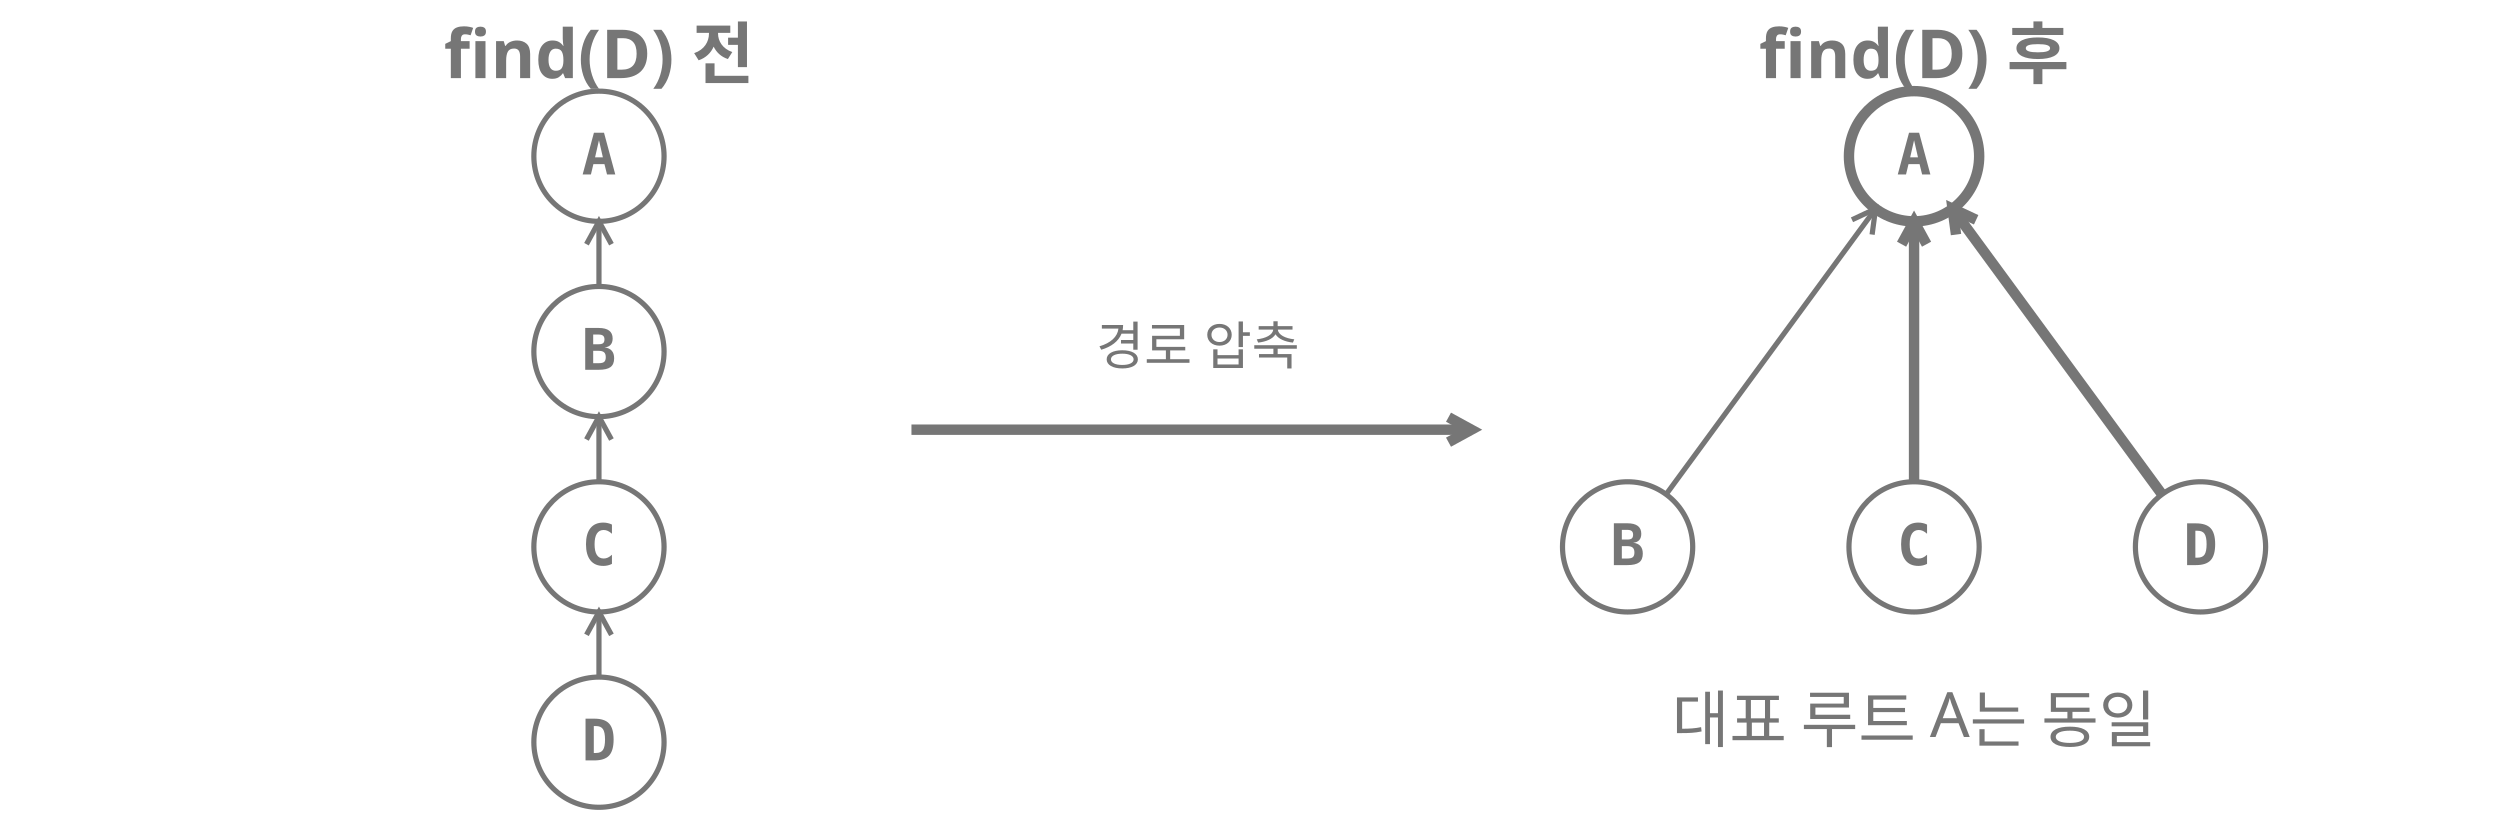
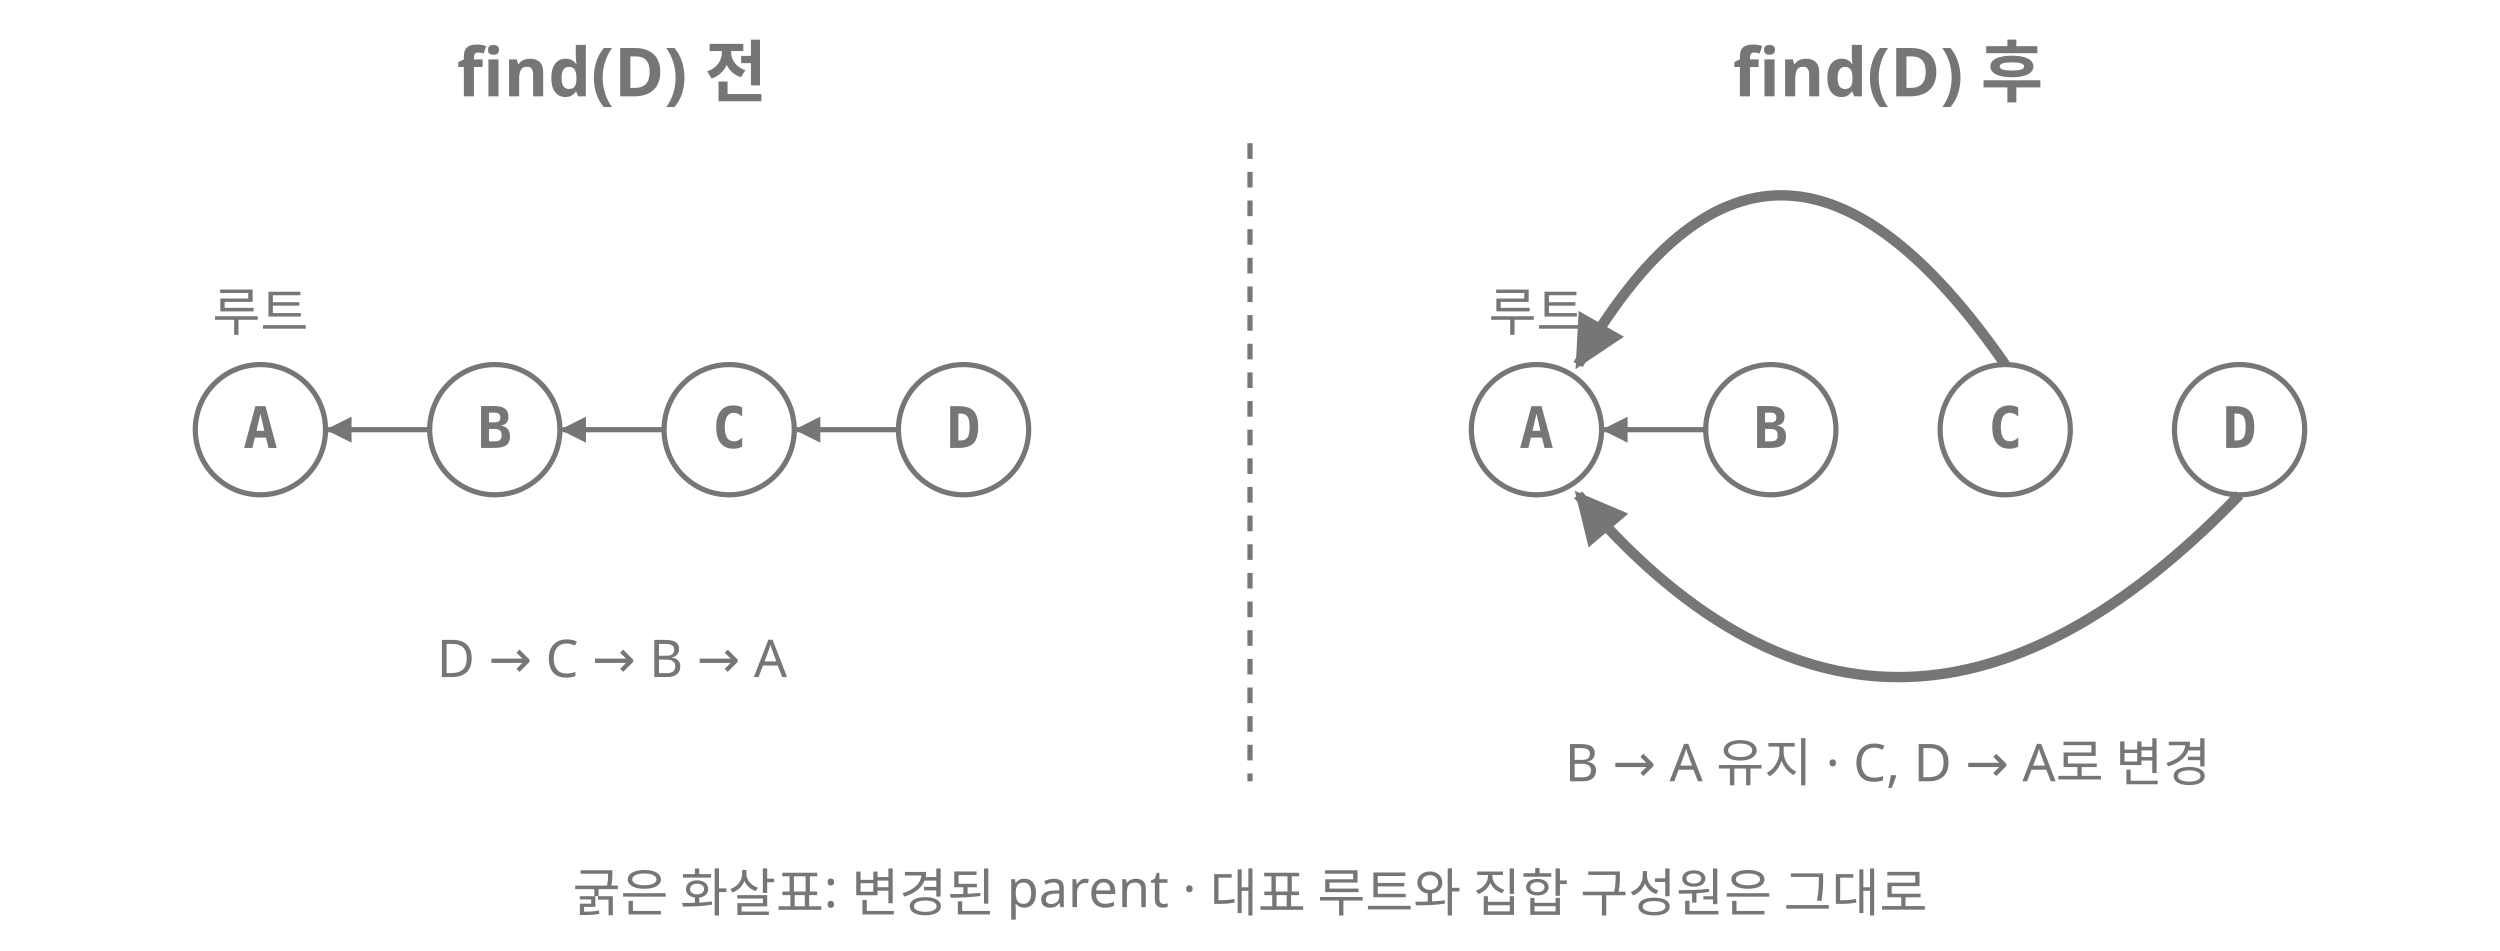
- <svg xmlns="http://www.w3.org/2000/svg" viewBox="0 0 960 320" role="img" aria-labelledby="dsu-path-compression-title dsu-path-compression-desc">
+ <svg xmlns="http://www.w3.org/2000/svg" viewBox="0 0 960 365" role="img" aria-labelledby="dsu-path-compression-title dsu-path-compression-desc">
  <style>.t{font:500 24px system-ui,sans-serif;fill:#767676}.s{font:400 20px system-ui,sans-serif;fill:#767676}.m{font:600 22px ui-monospace,Consolas,monospace;fill:#767676}.h{font:700 26px system-ui,sans-serif;fill:#767676}.l{fill:none;stroke:#767676;stroke-width:2}.a{fill:none;stroke:#767676;stroke-width:4}.d{fill:none;stroke:#767676;stroke-width:2;stroke-dasharray:6 5}</style>
-   <text x="230" y="30" class="h" text-anchor="middle">find(D) 전</text>
-   <line x1="230" y1="110" x2="230" y2="85" class="l" />
-   <path d="M 234.794 93.776 L 230 85 L 225.206 93.776" class="l" />
-   <line x1="230" y1="185" x2="230" y2="160" class="l" />
-   <path d="M 234.794 168.776 L 230 160 L 225.206 168.776" class="l" />
-   <line x1="230" y1="260" x2="230" y2="235" class="l" />
-   <path d="M 234.794 243.776 L 230 235 L 225.206 243.776" class="l" />
-   <circle cx="230" cy="60" r="25" class="l" />
-   <text x="230" y="67" class="m" text-anchor="middle">A</text>
-   <circle cx="230" cy="135" r="25" class="l" />
-   <text x="230" y="142" class="m" text-anchor="middle">B</text>
-   <circle cx="230" cy="210" r="25" class="l" />
-   <text x="230" y="217" class="m" text-anchor="middle">C</text>
-   <circle cx="230" cy="285" r="25" class="l" />
-   <text x="230" y="292" class="m" text-anchor="middle">D</text>
-   <line x1="350" y1="165" x2="565" y2="165" class="a" />
-   <path d="M 556.224 169.794 L 565 165 L 556.224 160.206" class="a" />
-   <text x="460" y="140" class="s" text-anchor="middle">경로 압축</text>
-   <text x="735" y="30" class="h" text-anchor="middle">find(D) 후</text>
-   <line x1="639.784" y1="189.84" x2="720.216" y2="80.16" class="l" />
-   <path d="M 718.892 90.072 L 720.216 80.16 L 711.16 84.402" class="l" />
-   <line x1="735" y1="185" x2="735" y2="85" class="a" />
-   <path d="M 739.794 93.776 L 735 85 L 730.206 93.776" class="a" />
-   <line x1="830.216" y1="189.84" x2="749.784" y2="80.16" class="a" />
-   <path d="M 758.84 84.402 L 749.784 80.16 L 751.108 90.072" class="a" />
-   <circle cx="735" cy="60" r="25" class="a" />
-   <text x="735" y="67" class="m" text-anchor="middle">A</text>
-   <circle cx="625" cy="210" r="25" class="l" />
-   <text x="625" y="217" class="m" text-anchor="middle">B</text>
-   <circle cx="735" cy="210" r="25" class="l" />
-   <text x="735" y="217" class="m" text-anchor="middle">C</text>
-   <circle cx="845" cy="210" r="25" class="l" />
-   <text x="845" y="217" class="m" text-anchor="middle">D</text>
-   <text x="735" y="285" class="t" text-anchor="middle">대표 루트 A는 동일</text>
+   <defs>
+     <marker id="arrow" viewBox="0 0 10 10" refX="9" refY="5" markerWidth="5" markerHeight="5" orient="auto">
+       <path d="M0 0 L10 5 L0 10z" fill="#767676" />
+     </marker>
+   </defs>
+   <text x="235" y="37" class="h" text-anchor="middle">find(D) 전</text>
+   <text x="725" y="37" class="h" text-anchor="middle">find(D) 후</text>
+   <text x="100" y="127" class="s" text-anchor="middle">루트</text>
+   <text x="590" y="127" class="s" text-anchor="middle">루트</text>
+   <path d="M165 165 H126" class="l" marker-end="url(#arrow)" />
+   <path d="M255 165 H216" class="l" marker-end="url(#arrow)" />
+   <path d="M345 165 H306" class="l" marker-end="url(#arrow)" />
+   <path d="M655 165 H616" class="l" marker-end="url(#arrow)" />
+   <path d="M770 140 Q680 10 606 140" class="a" marker-end="url(#arrow)" />
+   <path d="M860 190 Q725 330 606 190" class="a" marker-end="url(#arrow)" />
+   <circle cx="100" cy="165" r="25" class="l" />
+   <text x="100" y="172" class="m" text-anchor="middle">A</text>
+   <circle cx="190" cy="165" r="25" class="l" />
+   <text x="190" y="172" class="m" text-anchor="middle">B</text>
+   <circle cx="280" cy="165" r="25" class="l" />
+   <text x="280" y="172" class="m" text-anchor="middle">C</text>
+   <circle cx="370" cy="165" r="25" class="l" />
+   <text x="370" y="172" class="m" text-anchor="middle">D</text>
+   <circle cx="590" cy="165" r="25" class="l" />
+   <text x="590" y="172" class="m" text-anchor="middle">A</text>
+   <circle cx="680" cy="165" r="25" class="l" />
+   <text x="680" y="172" class="m" text-anchor="middle">B</text>
+   <circle cx="770" cy="165" r="25" class="l" />
+   <text x="770" y="172" class="m" text-anchor="middle">C</text>
+   <circle cx="860" cy="165" r="25" class="l" />
+   <text x="860" y="172" class="m" text-anchor="middle">D</text>
+   <line x1="480" y1="55" x2="480" y2="300" class="d" />
+   <text x="235" y="260" class="s" text-anchor="middle">D → C → B → A</text>
+   <text x="725" y="300" class="s" text-anchor="middle">B → A 유지 · C, D → A로 변경</text>
+   <text x="480" y="350" class="s" text-anchor="middle">굵은 화살표: 변경된 parent · 대표 루트와 집합 구성원은 그대로</text>
</svg>
